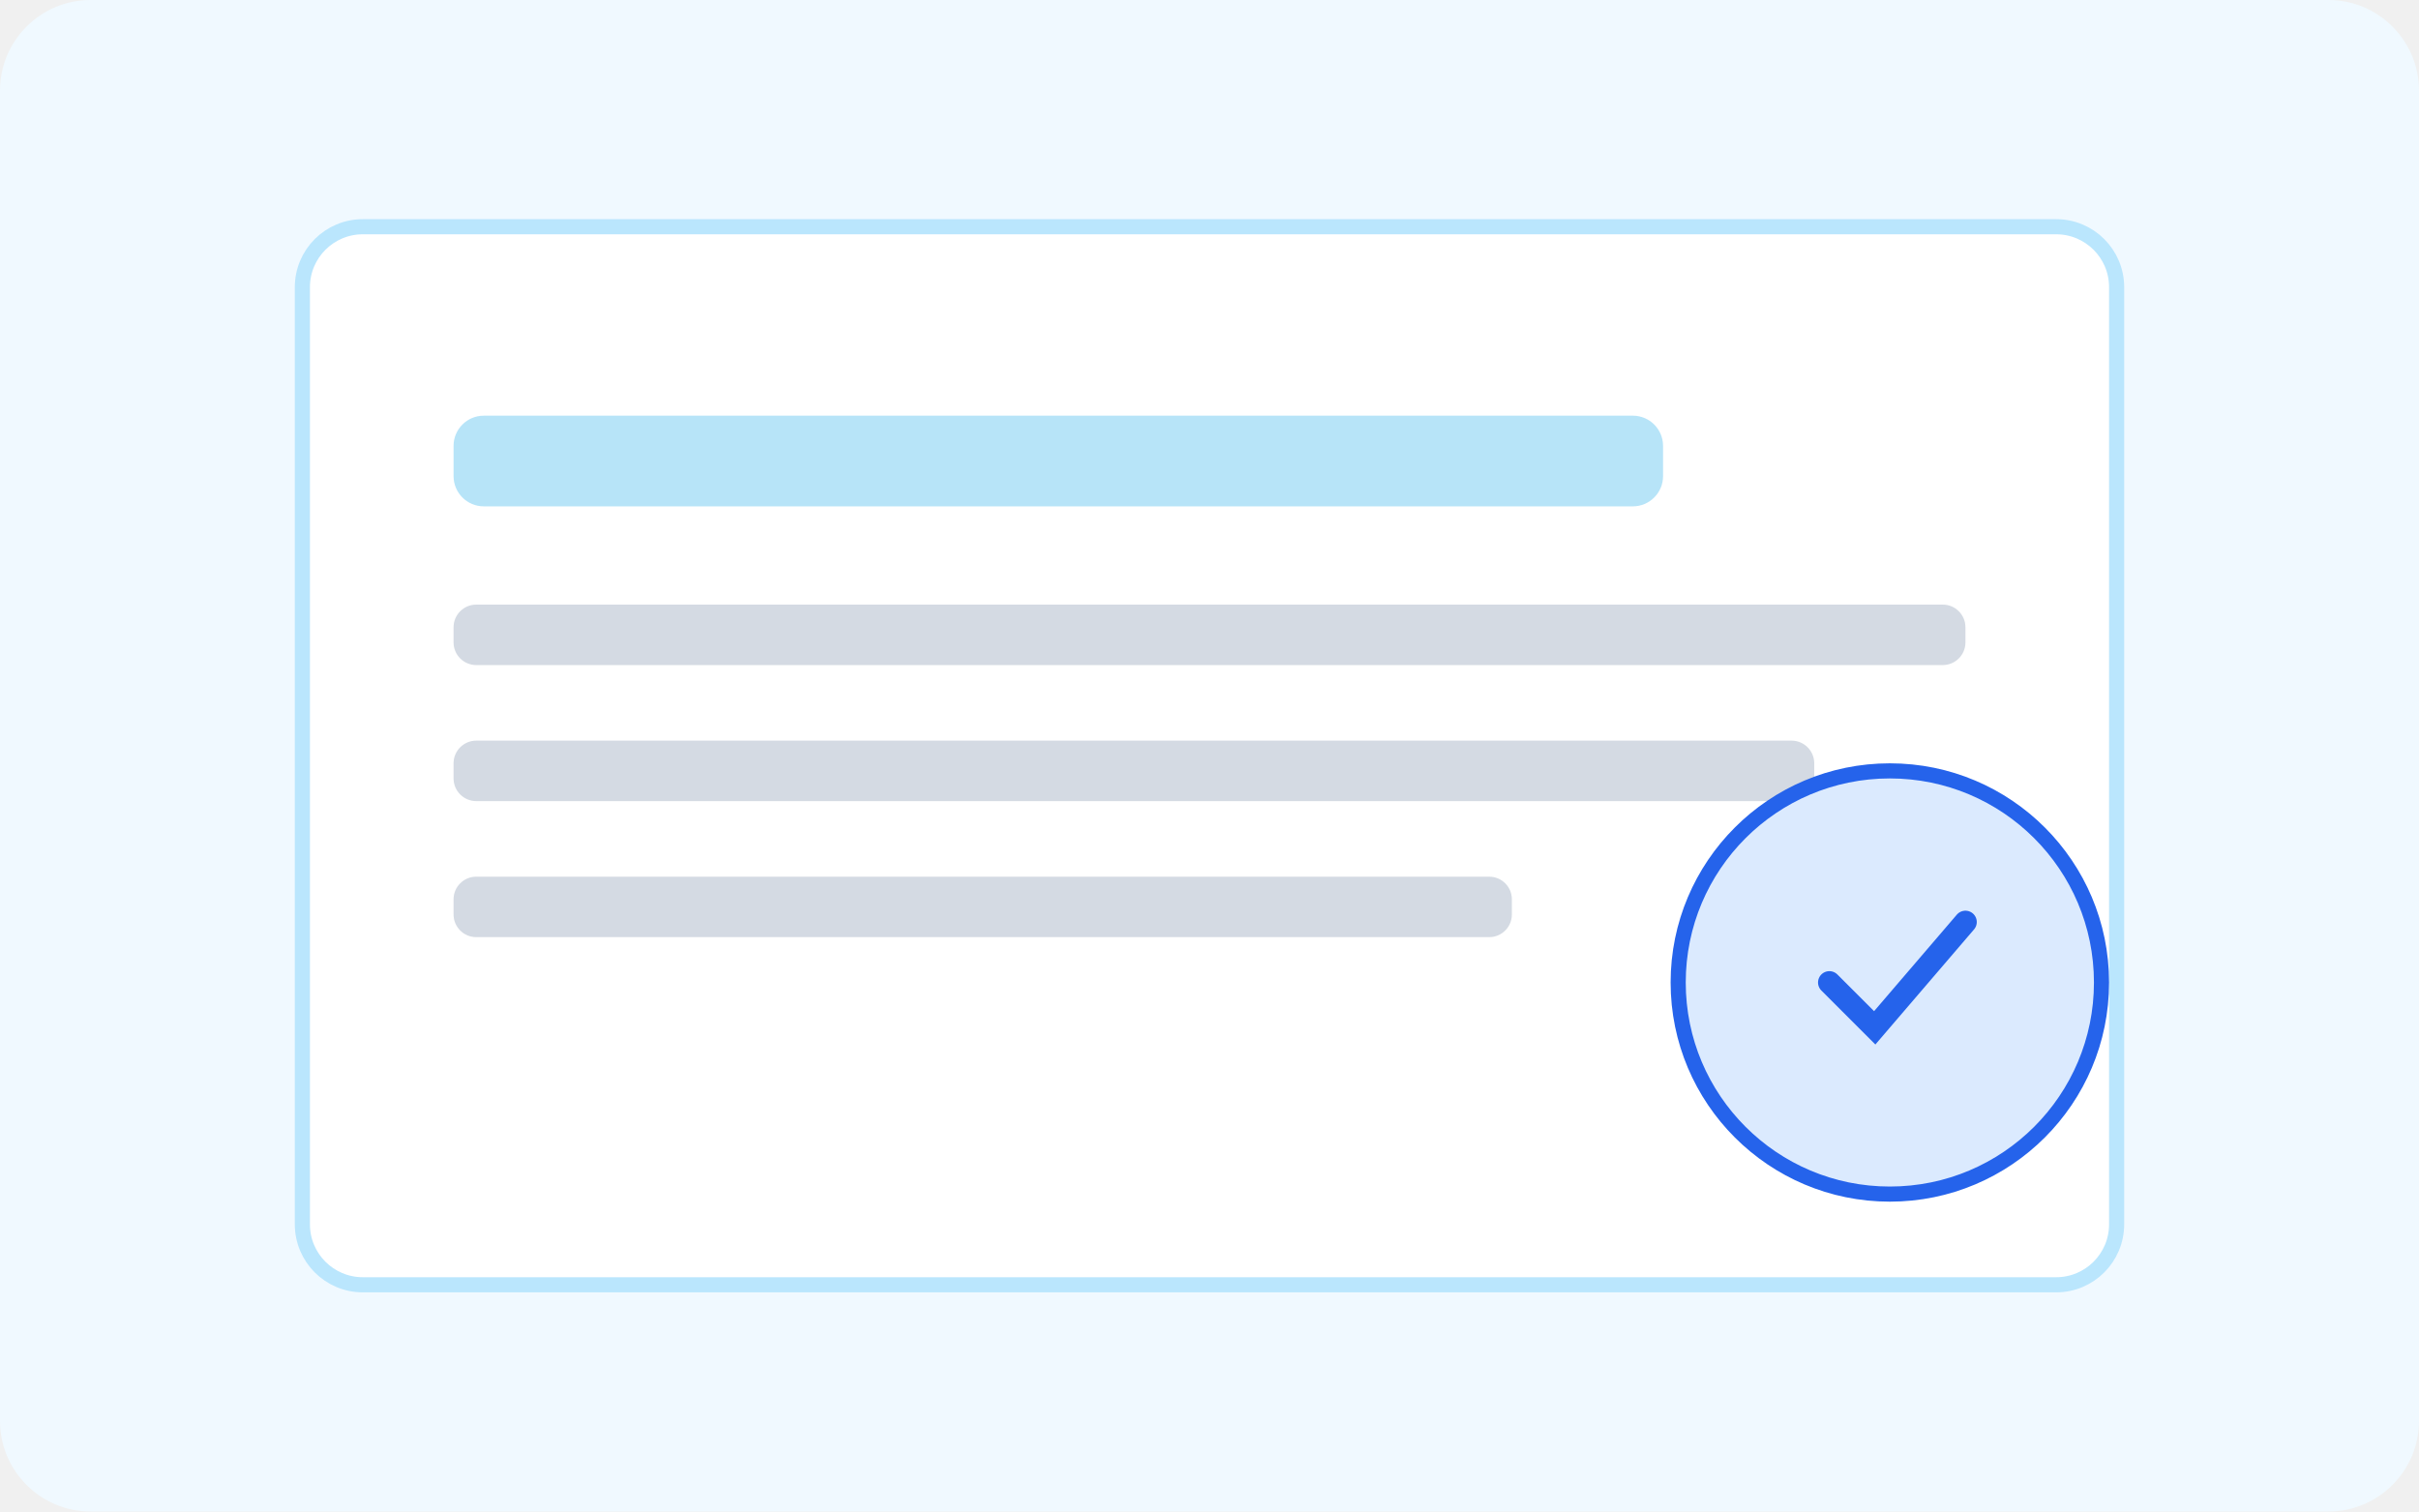
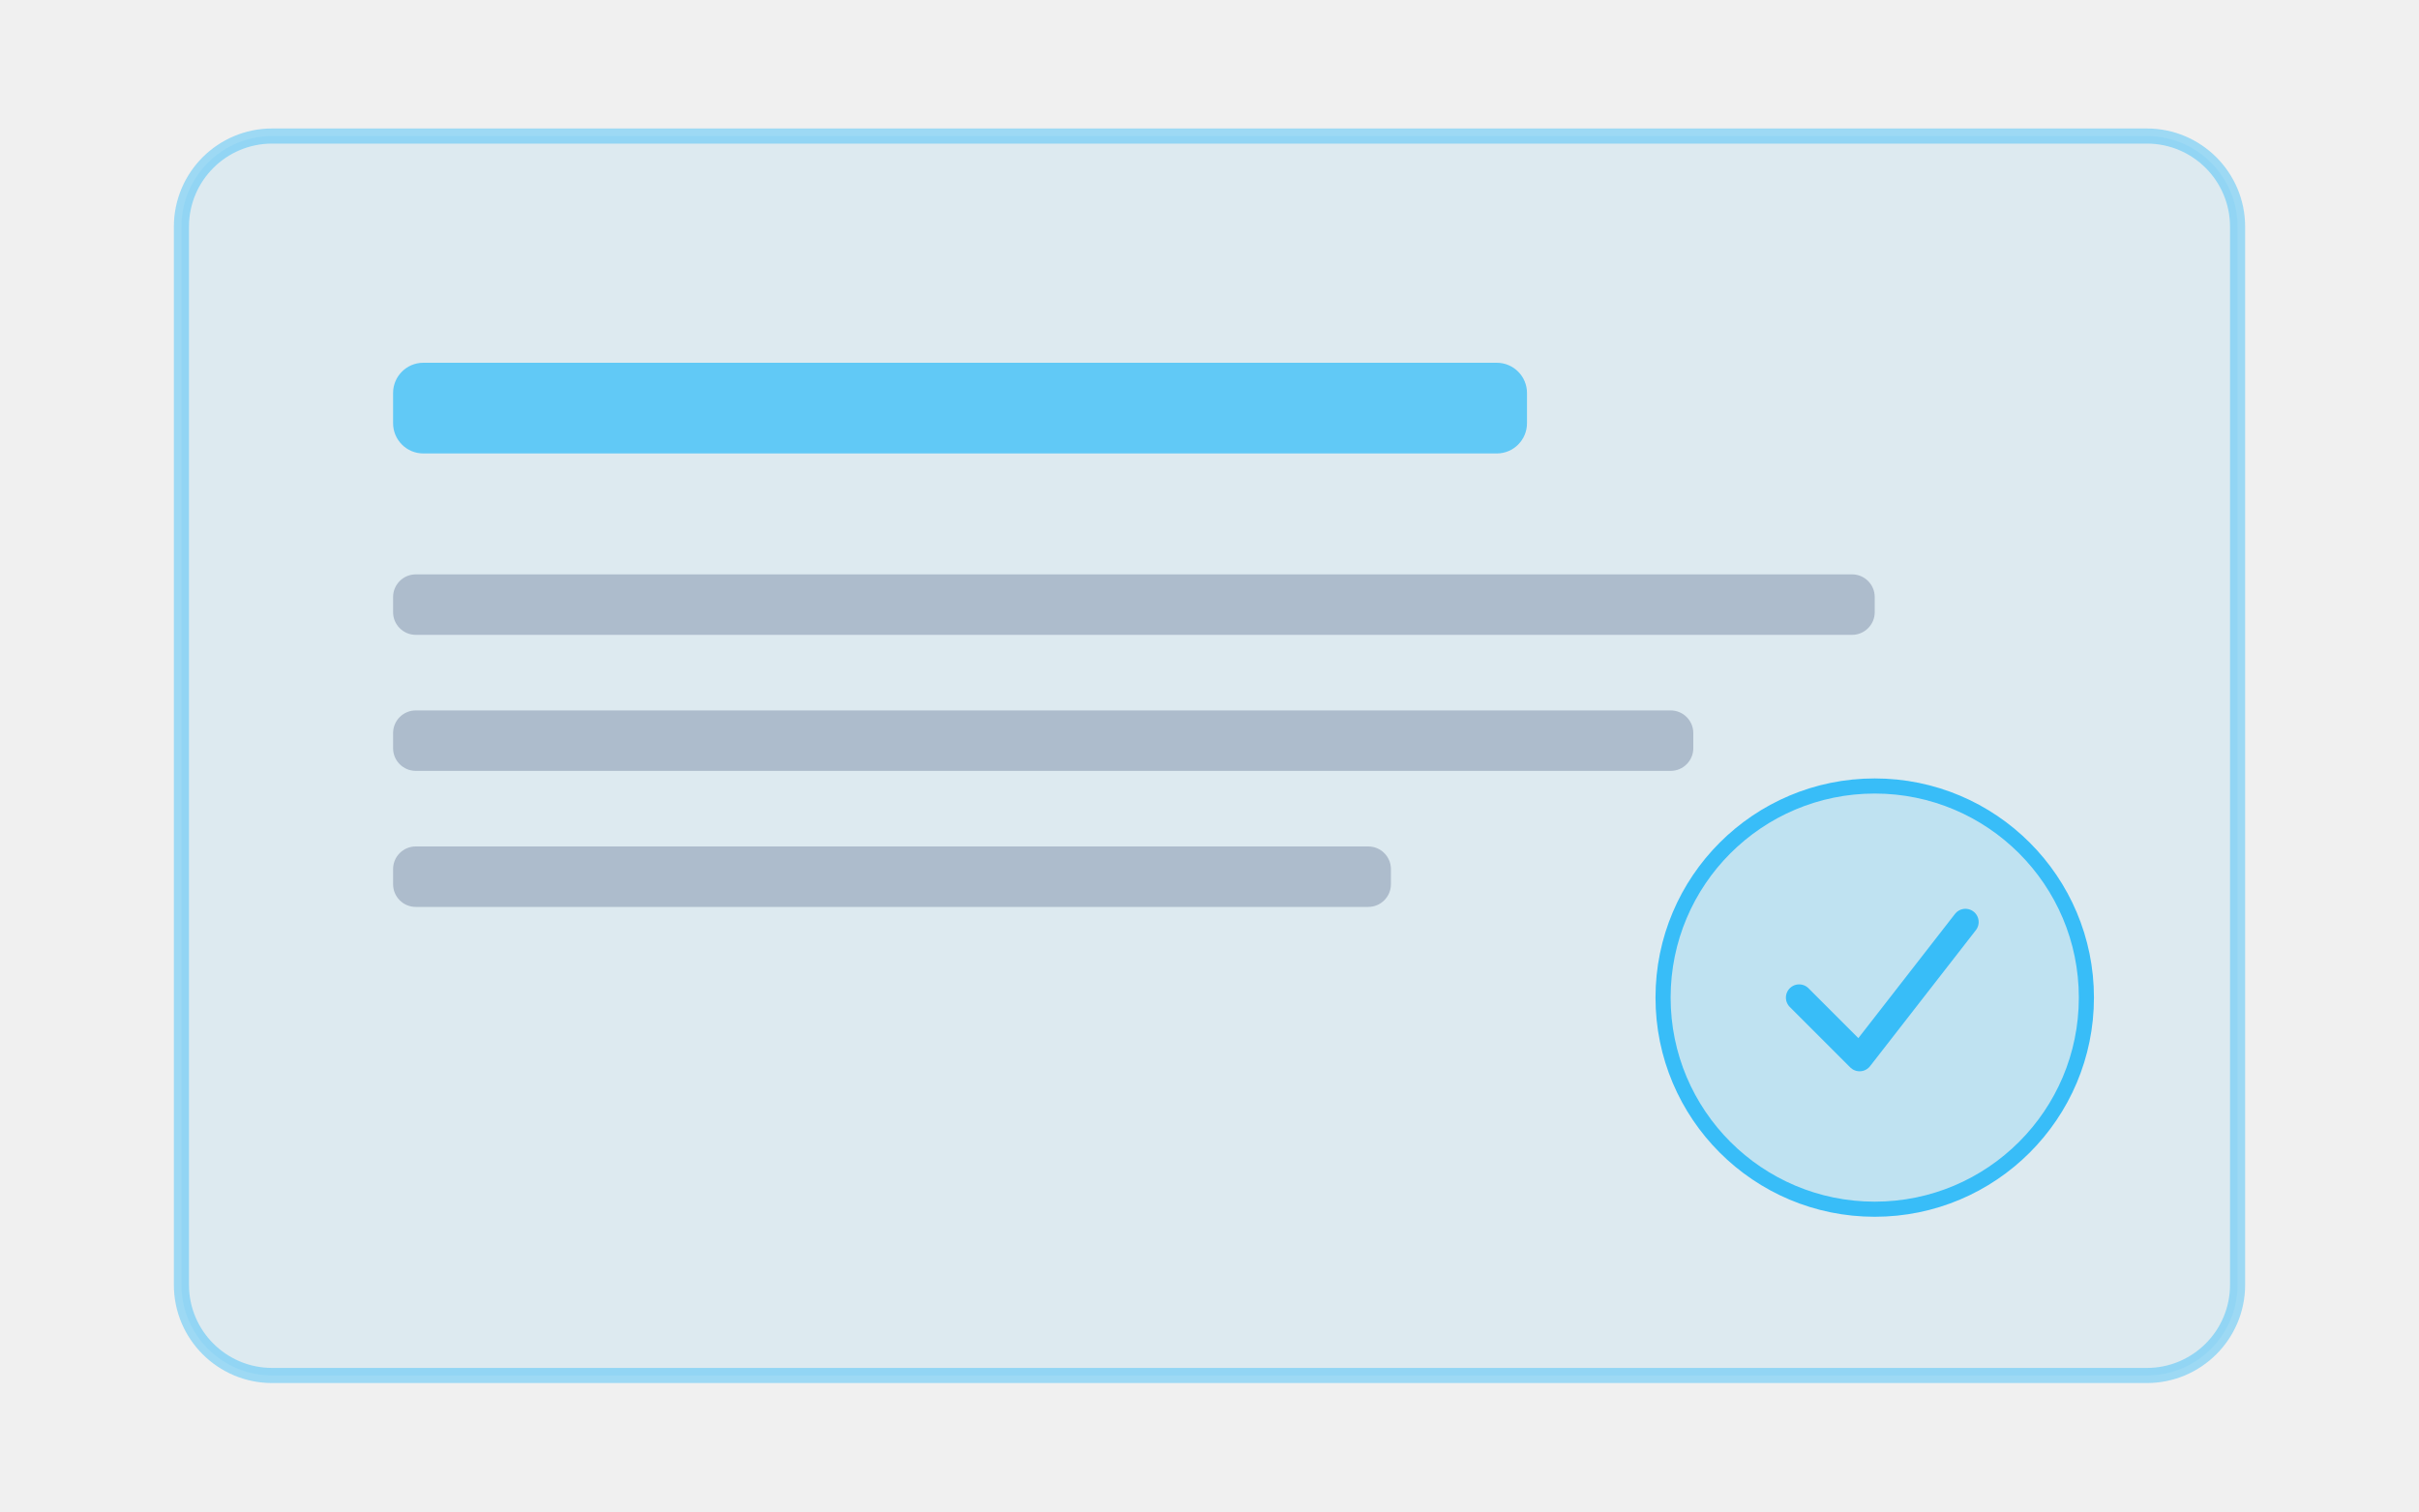
<svg xmlns="http://www.w3.org/2000/svg" viewBox="0 0 320 200" role="img" aria-hidden="true">
-   <rect width="320" height="200" fill="#f0f9ff" rx="12" />
-   <rect x="40" y="30" width="240" height="140" rx="8" fill="#fff" stroke="#bae6fd" stroke-width="2" />
-   <rect x="60" y="55" width="160" height="12" rx="4" fill="#0ea5e9" opacity="0.3" />
-   <rect x="60" y="80" width="200" height="8" rx="3" fill="#94a3b8" opacity="0.4" />
-   <rect x="60" y="98" width="180" height="8" rx="3" fill="#94a3b8" opacity="0.4" />
-   <rect x="60" y="116" width="140" height="8" rx="3" fill="#94a3b8" opacity="0.4" />
-   <circle cx="250" cy="130" r="28" fill="#dbeafe" stroke="#2563eb" stroke-width="2" />
-   <path d="M242 130 L248 136 L260 122" stroke="#2563eb" stroke-width="3" fill="none" stroke-linecap="round" />
+   <rect x="24" y="18" width="272" height="164" rx="12" fill="#38bdf8" fill-opacity="0.1" stroke="#38bdf8" stroke-opacity="0.45" stroke-width="2" />
+   <rect x="52" y="48" width="150" height="12" rx="4" fill="#38bdf8" fill-opacity="0.75" />
+   <rect x="52" y="76" width="196" height="8" rx="3" fill="#94a3b8" fill-opacity="0.65" />
+   <rect x="52" y="94" width="172" height="8" rx="3" fill="#94a3b8" fill-opacity="0.65" />
+   <rect x="52" y="112" width="132" height="8" rx="3" fill="#94a3b8" fill-opacity="0.65" />
+   <circle cx="248" cy="132" r="28" fill="#38bdf8" fill-opacity="0.18" stroke="#38bdf8" stroke-width="2" />
+   <path d="M238 132 L246 140 L260 122" stroke="#38bdf8" stroke-width="3.5" fill="none" stroke-linecap="round" stroke-linejoin="round" />
</svg>
